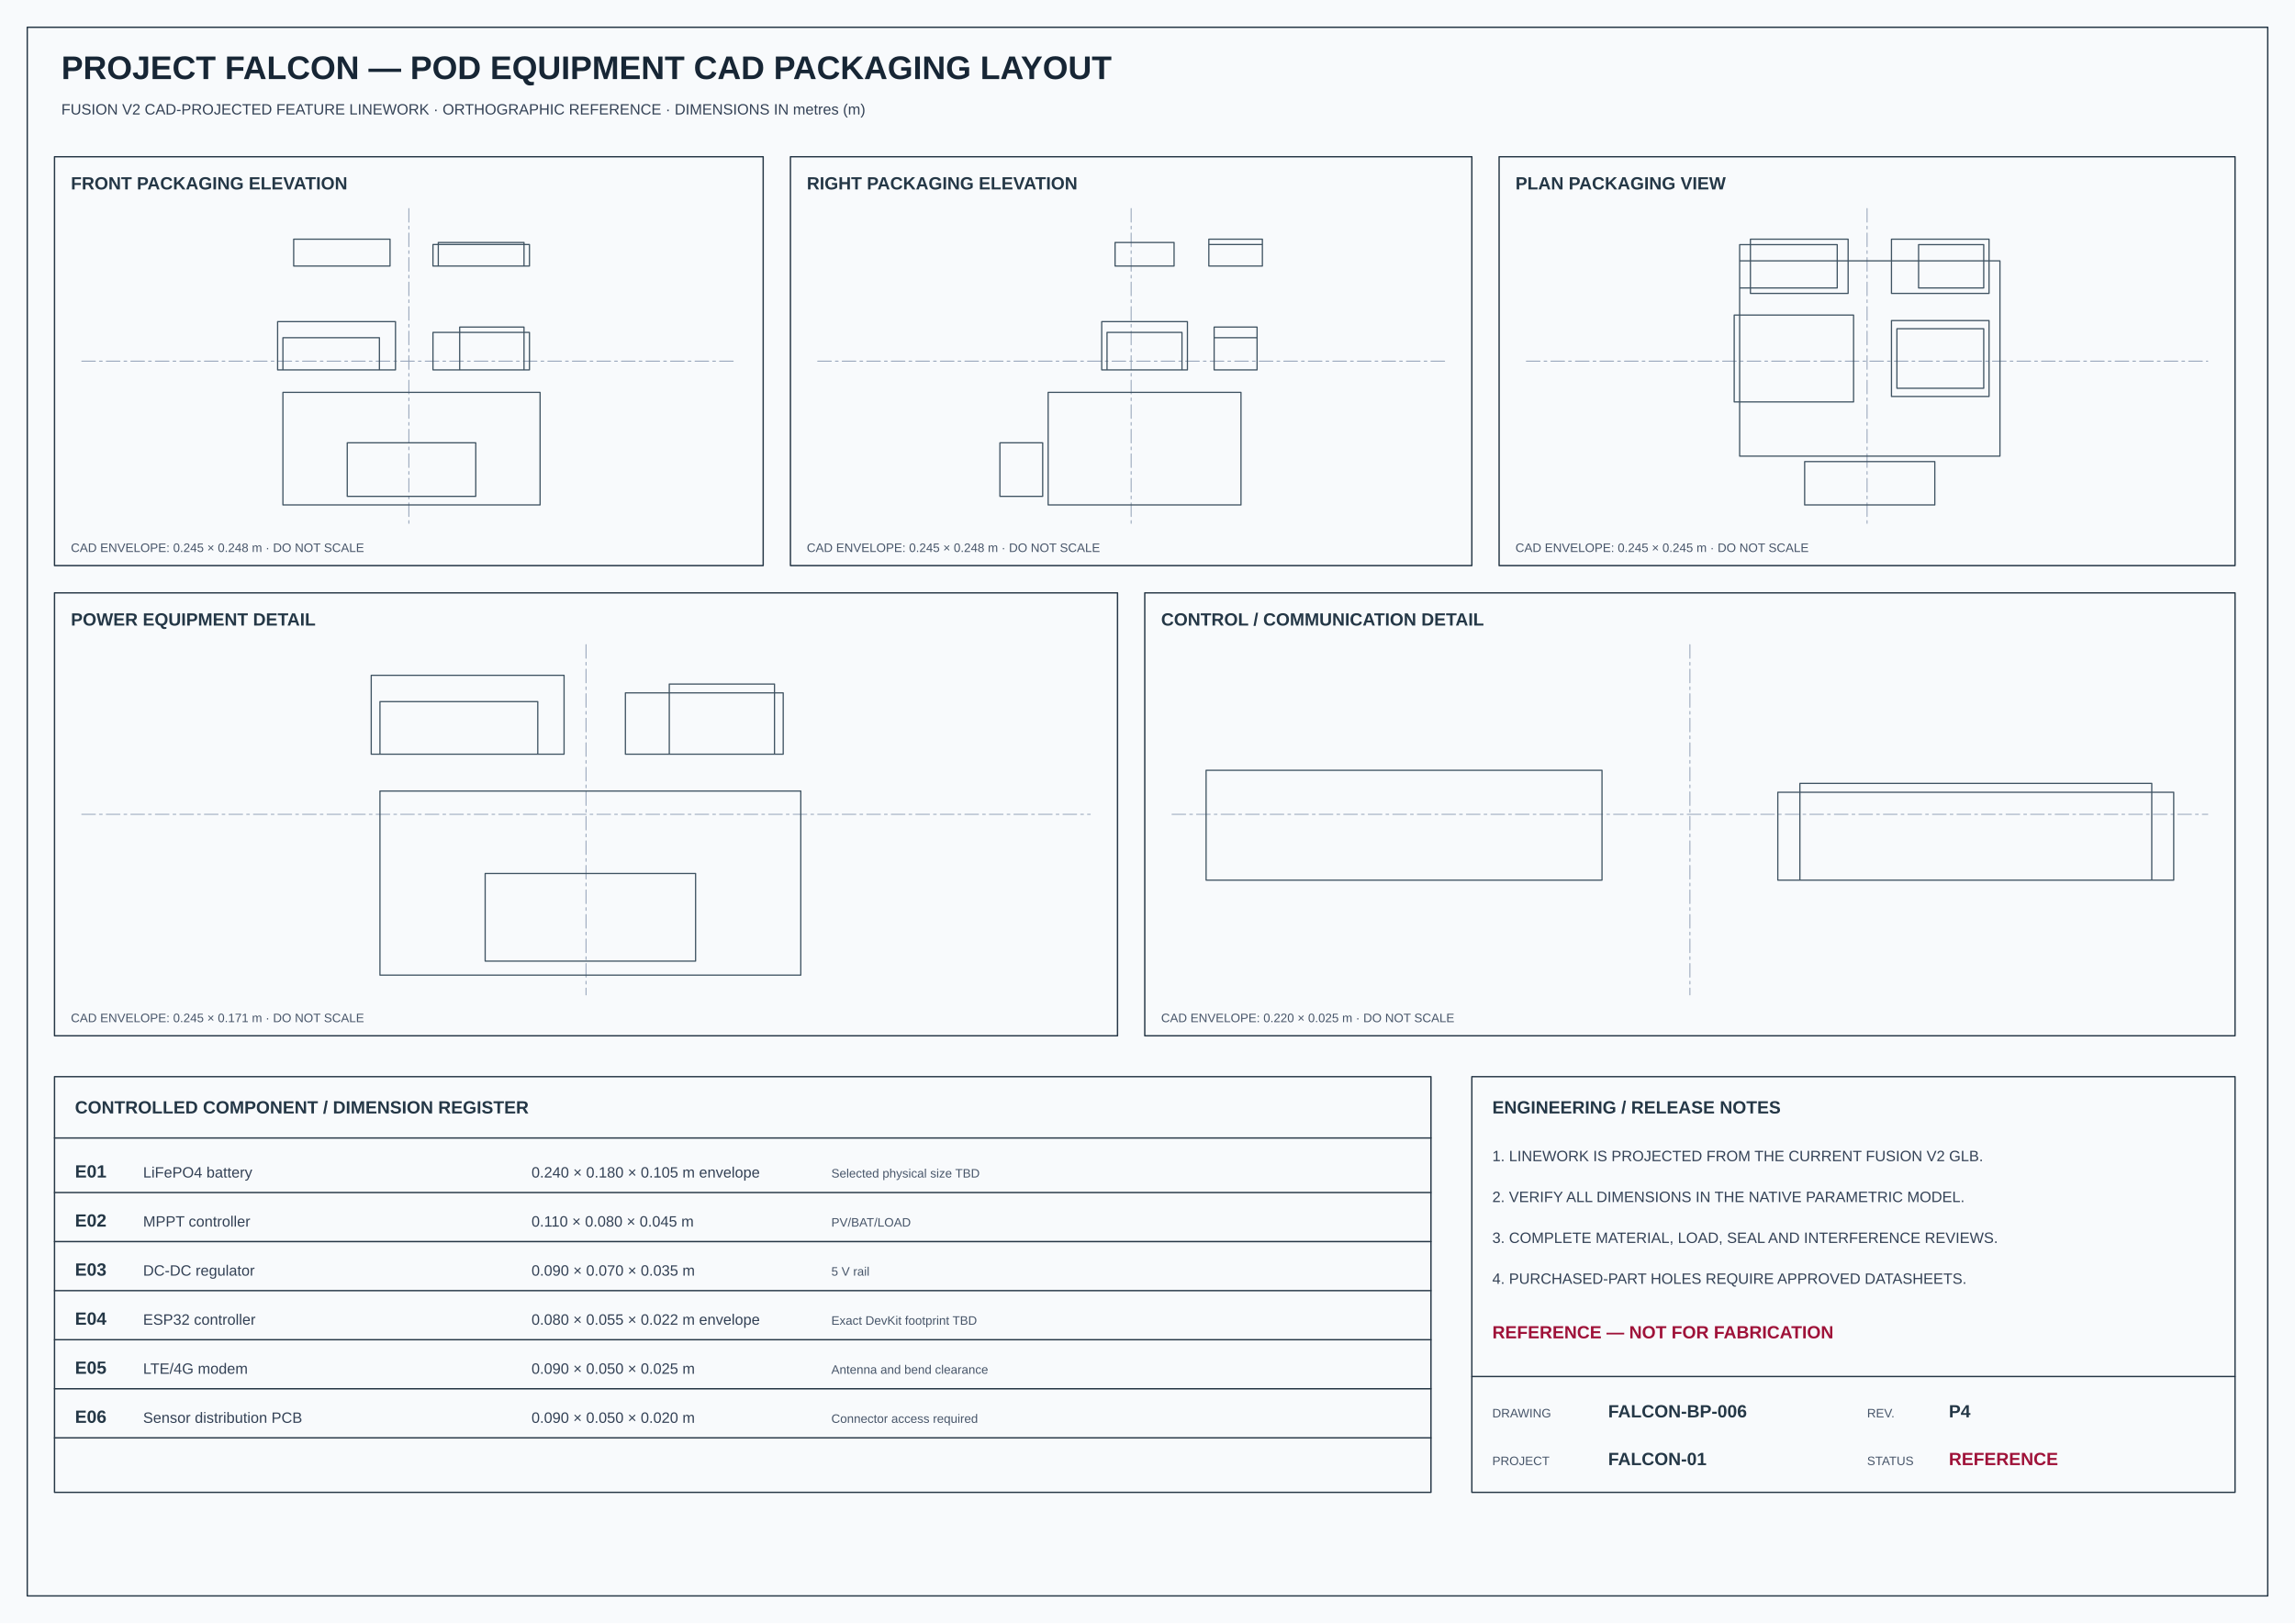
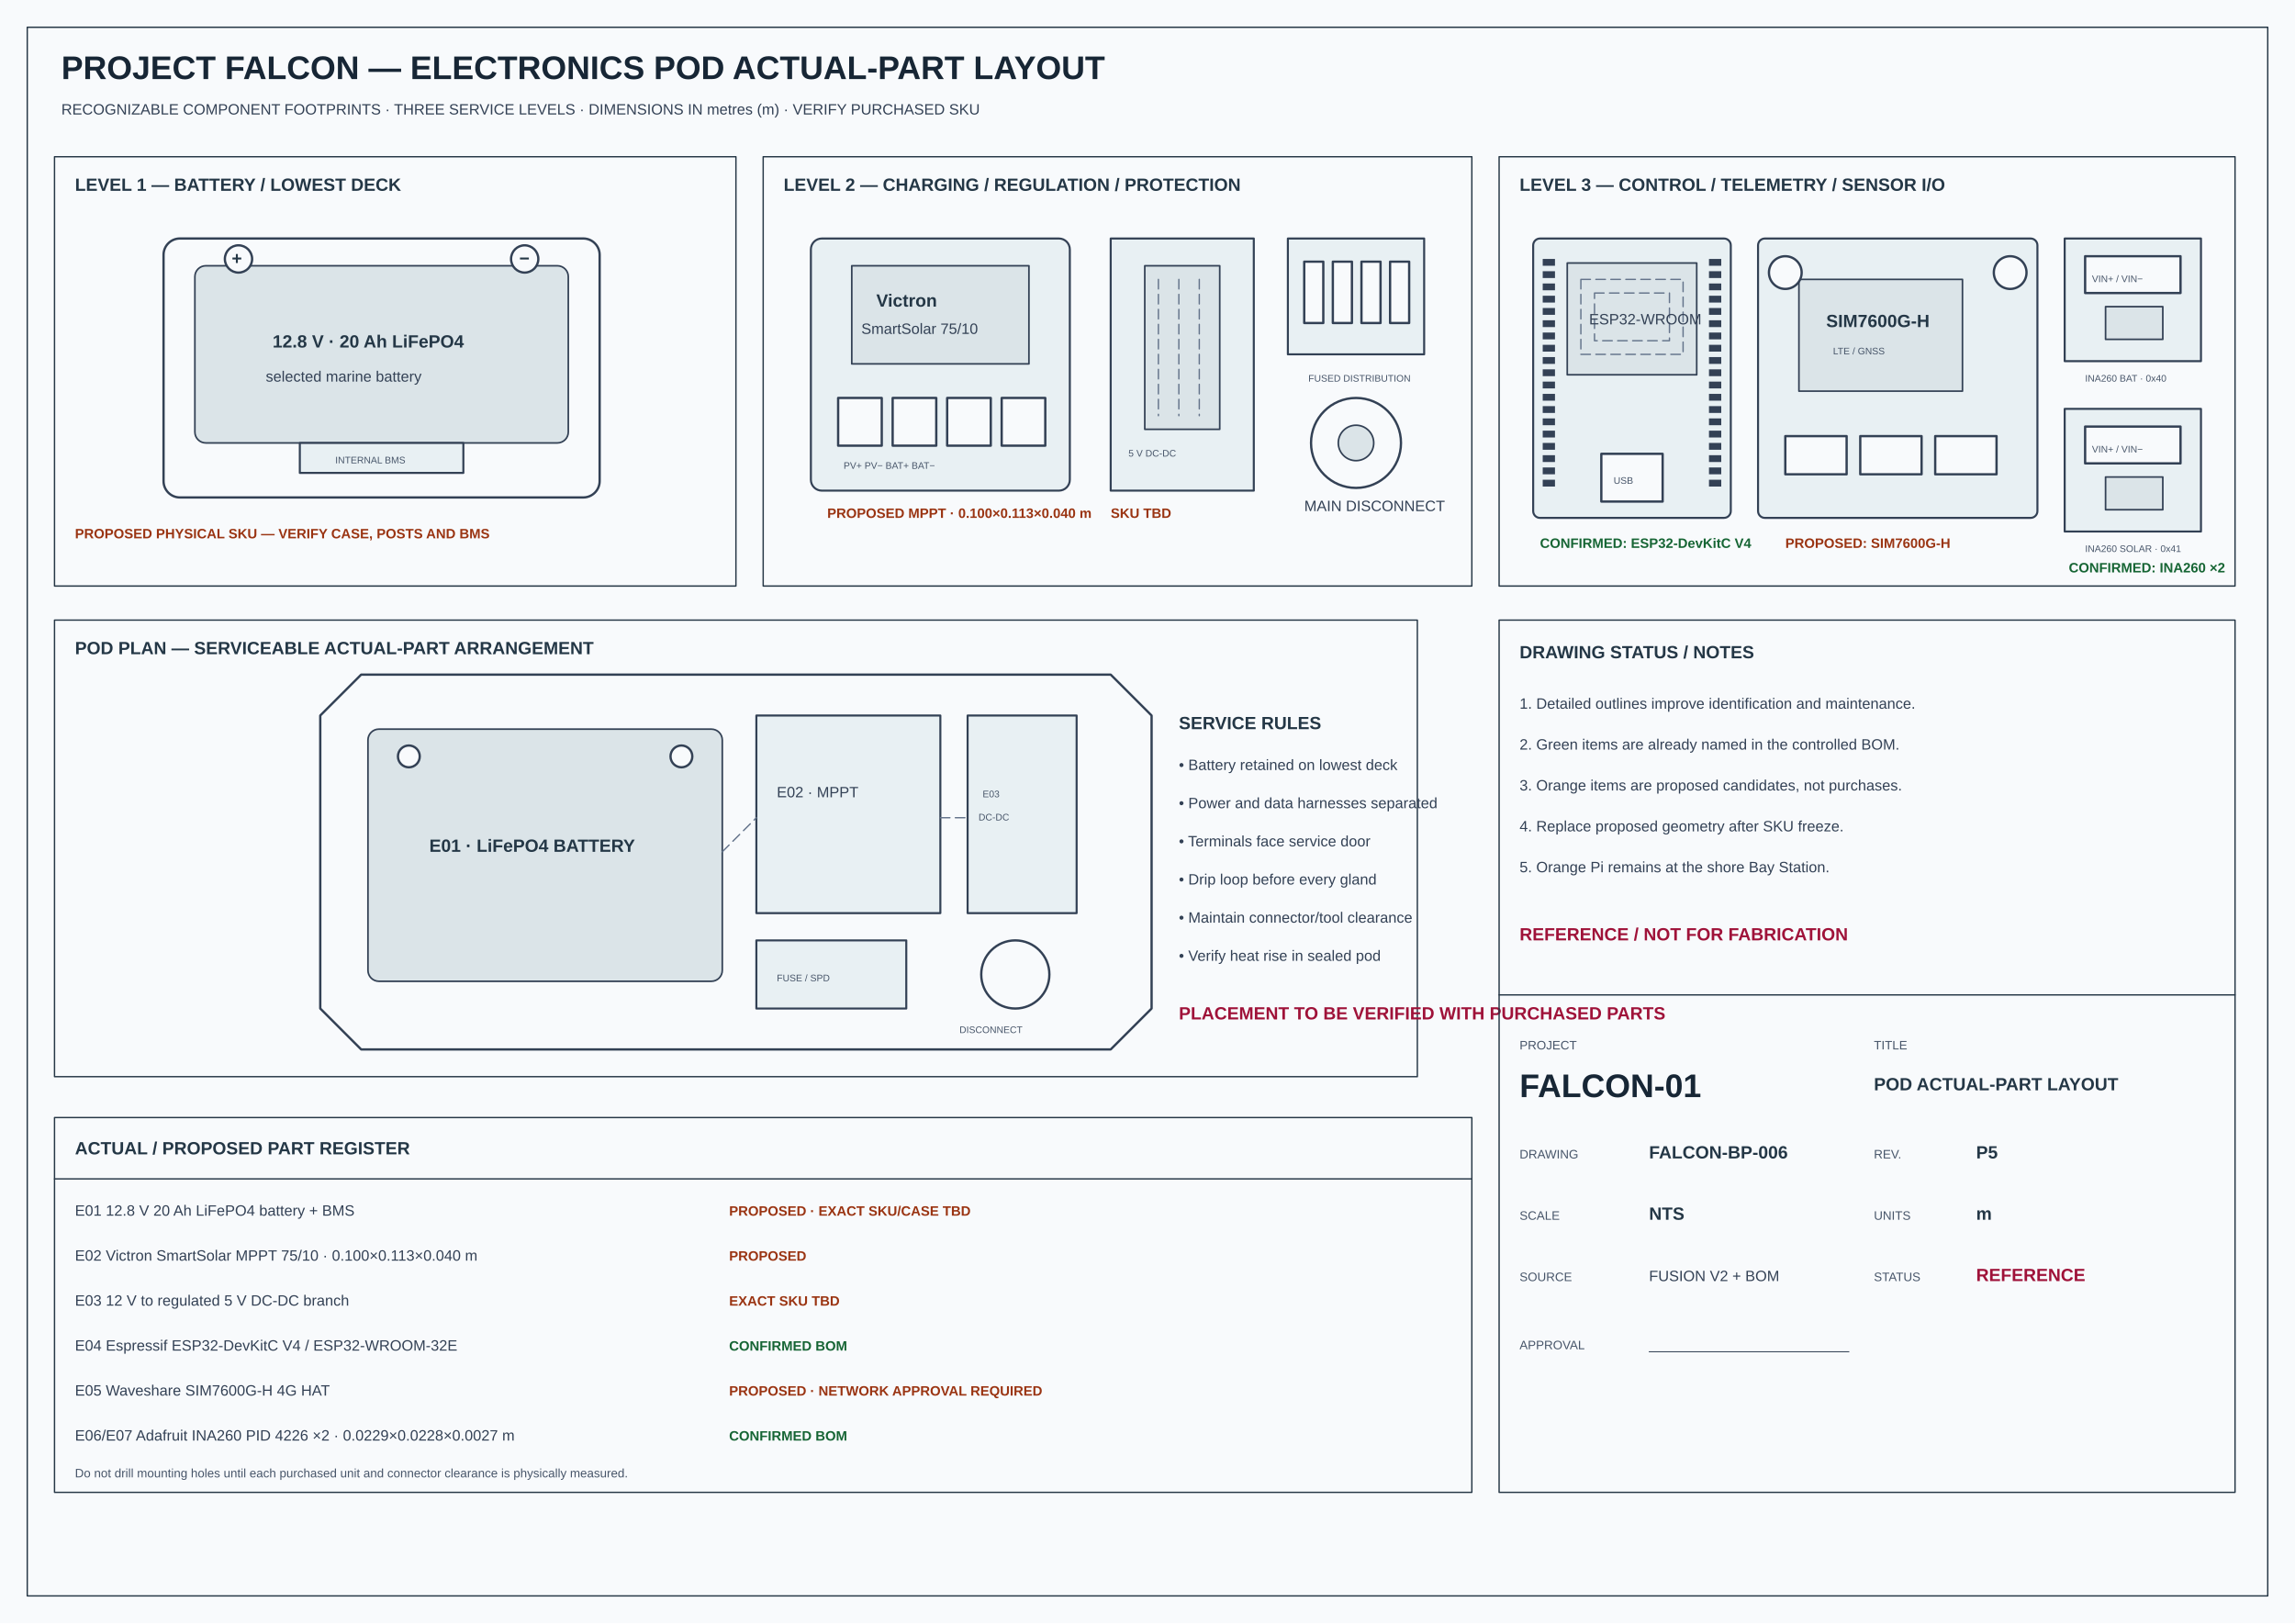
<svg xmlns="http://www.w3.org/2000/svg" width="1684" height="1191" viewBox="0 0 1684 1191">
  <defs>
-     <style>svg{shape-rendering:geometricPrecision}path,line,polyline,polygon,rect,circle,ellipse{vector-effect:non-scaling-stroke;stroke-linejoin:round;stroke-linecap:round}.b{fill:none;stroke:#263746;stroke-width:1}.o{fill:none;stroke:#3f5362;stroke-width:.9}.c{fill:none;stroke:#94a3b8;stroke-width:.7;stroke-dasharray:10 3 2 3}.d{fill:none;stroke:#475569;stroke-width:.9}.title{font-family:Arial,sans-serif;font-size:24px;font-weight:700;fill:#172635}.h{font-family:Arial,sans-serif;font-size:13px;font-weight:700;fill:#243746}.t{font-family:Arial,sans-serif;font-size:11px;fill:#334155}.s{font-family:Arial,sans-serif;font-size:9px;fill:#475569}.w{font-family:Arial,sans-serif;font-size:13px;font-weight:700;fill:#9f1239}</style>
-     <marker id="cadarr" markerWidth="8" markerHeight="8" refX="4" refY="4" orient="auto">
-       <path d="M8 4 0 0v8z" fill="#475569" />
-     </marker>
+     <style>svg{shape-rendering:geometricPrecision}path,line,polyline,polygon,rect,circle,ellipse{vector-effect:non-scaling-stroke;stroke-linejoin:round;stroke-linecap:round}.b{fill:none;stroke:#263746;stroke-width:1}.o{fill:#f8fafc;stroke:#334155;stroke-width:1.7}.pcb{fill:#e8f0f3;stroke:#334155;stroke-width:1.5}.metal{fill:#dbe4e8;stroke:#334155;stroke-width:1.2}.pin{fill:#334155;stroke:none}.wire{fill:none;stroke:#64748b;stroke-width:1;stroke-dasharray:7 4}.ctr{fill:none;stroke:#94a3b8;stroke-width:.8;stroke-dasharray:10 3 2 3}.title{font-family:Arial,sans-serif;font-size:24px;font-weight:700;fill:#172635}.h{font-family:Arial,sans-serif;font-size:13px;font-weight:700;fill:#243746}.t{font-family:Arial,sans-serif;font-size:11px;fill:#334155}.s{font-family:Arial,sans-serif;font-size:9px;fill:#475569}.xs{font-family:Arial,sans-serif;font-size:7px;fill:#475569}.w{font-family:Arial,sans-serif;font-size:13px;font-weight:700;fill:#9f1239}.ok{font-family:Arial,sans-serif;font-size:10px;font-weight:700;fill:#166534}.prop{font-family:Arial,sans-serif;font-size:10px;font-weight:700;fill:#9a3412}</style>
  </defs>
  <rect width="1684" height="1191" fill="#f8fafc" />
  <rect x="20" y="20" width="1644" height="1151" class="b" />
-   <text x="45" y="58" class="title">PROJECT FALCON — POD EQUIPMENT CAD PACKAGING LAYOUT</text>
-   <text x="45" y="84" class="t">FUSION V2 CAD-PROJECTED FEATURE LINEWORK · ORTHOGRAPHIC REFERENCE · DIMENSIONS IN metres (m)</text>
-   <rect x="40" y="115" width="520" height="300" class="b" />
-   <text x="52" y="139" class="h">FRONT PACKAGING ELEVATION</text>
-   <line x1="300.0" y1="153" x2="300.0" y2="385" class="c" />
-   <line x1="60" y1="265.0" x2="540" y2="265.0" class="c" />
-   <path d="M396.3 370.5L302.0 370.5 M396.3 370.5L207.6 370.5 M302.0 370.5L207.6 370.5 M396.3 287.9L302.0 287.9 M396.3 287.9L207.6 287.9 M302.0 287.9L207.6 287.9 M207.6 287.9L207.6 329.2 M207.6 329.2L207.6 370.5 M207.6 287.9L207.6 370.5 M396.3 287.9L396.3 370.5 M396.3 287.9L396.3 329.2 M396.3 329.2L396.3 370.5 M349.1 364.2L302.0 364.2 M302.0 364.2L254.8 364.2 M254.8 364.2L349.1 364.2 M349.1 324.9L302.0 324.9 M302.0 324.9L254.8 324.9 M254.8 324.9L349.1 324.9 M254.8 324.9L254.8 344.6 M254.8 344.6L254.8 364.2 M254.8 324.9L254.8 364.2 M349.1 324.9L349.1 364.2 M349.1 324.9L349.1 344.6 M349.1 344.6L349.1 364.2 M290.2 271.4L246.9 271.4 M290.2 271.4L203.7 271.4 M246.9 271.4L203.7 271.4 M290.2 236.0L246.9 236.0 M246.9 236.0L203.7 236.0 M203.7 236.0L290.2 236.0 M203.7 236.0L203.7 253.7 M203.7 253.7L203.7 271.4 M203.7 236.0L203.7 271.4 M290.2 236.0L290.2 271.4 M290.2 236.0L290.2 253.7 M290.2 253.7L290.2 271.4 M388.5 271.4L353.1 271.4 M388.5 271.4L317.7 271.4 M353.1 271.4L317.7 271.4 M388.5 243.9L353.1 243.9 M353.1 243.9L317.7 243.9 M317.7 243.9L388.5 243.9 M317.7 243.9L317.7 257.7 M317.7 257.7L317.7 271.4 M317.7 243.9L317.7 271.4 M388.5 243.9L388.5 271.4 M388.5 243.9L388.5 257.7 M388.5 257.7L388.5 271.4 M278.4 271.4L243.0 271.4 M278.4 271.4L207.6 271.4 M243.0 271.4L207.6 271.4 M278.4 247.8L243.0 247.8 M243.0 247.8L207.6 247.8 M207.6 247.8L278.4 247.8 M207.6 247.8L207.6 259.6 M207.6 259.6L207.6 271.4 M207.6 247.8L207.6 271.4 M278.4 247.8L278.4 271.4 M278.4 247.8L278.4 259.6 M278.4 259.6L278.4 271.4 M384.5 271.4L360.9 271.4 M384.5 271.4L337.3 271.4 M360.9 271.4L337.3 271.4 M384.5 240.0L360.9 240.0 M360.9 240.0L337.3 240.0 M337.3 240.0L384.5 240.0 M337.3 240.0L337.3 255.7 M337.3 255.7L337.3 271.4 M337.3 240.0L337.3 271.4 M384.5 240.0L384.5 271.4 M384.5 240.0L384.5 255.7 M384.5 255.7L384.5 271.4 M384.5 195.2L353.1 195.2 M384.5 195.2L321.6 195.2 M353.1 195.2L321.6 195.2 M384.5 177.9L353.1 177.9 M353.1 177.9L321.6 177.9 M321.6 177.9L384.5 177.9 M321.6 177.9L321.6 186.5 M321.6 186.5L321.6 195.2 M321.6 177.9L321.6 195.2 M384.5 177.9L384.5 195.2 M384.5 177.9L384.5 186.5 M384.5 186.5L384.5 195.2 M286.2 195.2L250.9 195.2 M286.2 195.2L215.5 195.2 M250.9 195.2L215.5 195.2 M286.2 175.5L250.9 175.5 M286.2 175.5L215.5 175.5 M250.9 175.5L215.5 175.5 M215.5 175.5L215.5 185.3 M215.5 185.3L215.5 195.2 M215.5 175.5L215.5 195.2 M286.2 175.5L286.2 195.2 M286.2 175.5L286.2 185.3 M286.2 185.3L286.2 195.2 M388.5 179.4L353.1 179.4 M353.1 179.4L317.7 179.4 M317.7 179.4L388.5 179.4 M317.7 179.4L317.7 187.3 M317.7 187.3L317.7 195.2 M317.7 179.4L317.7 195.2 M388.5 195.2L317.7 195.2 M388.5 179.4L388.5 195.2 M388.5 179.4L388.5 187.3 M388.5 187.3L388.5 195.2 M388.5 195.2L353.1 195.2 M353.1 195.2L317.7 195.2" class="o" />
-   <text x="52" y="405" class="s">CAD ENVELOPE: 0.245 × 0.248 m · DO NOT SCALE</text>
-   <rect x="580" y="115" width="500" height="300" class="b" />
-   <text x="592" y="139" class="h">RIGHT PACKAGING ELEVATION</text>
-   <line x1="830.0" y1="153" x2="830.0" y2="385" class="c" />
-   <line x1="600" y1="265.0" x2="1060" y2="265.0" class="c" />
-   <path d="M769.1 370.5L910.6 370.5 M839.8 370.5L769.1 370.5 M839.8 370.5L910.6 370.5 M910.6 287.9L769.1 287.9 M839.8 287.9L910.6 287.9 M839.8 287.9L769.1 287.9 M769.1 287.9L769.1 370.5 M910.6 287.9L910.6 370.5 M769.1 287.9L769.1 329.2 M769.1 329.2L769.1 370.5 M910.6 287.9L910.6 329.2 M910.6 329.2L910.6 370.5 M765.1 364.2L733.7 364.2 M749.4 364.2L733.7 364.2 M749.4 364.2L765.1 364.2 M765.1 324.9L733.7 324.9 M749.4 324.9L765.1 324.9 M749.4 324.9L733.7 324.9 M733.7 324.9L733.7 364.2 M765.1 324.9L765.1 364.2 M733.7 324.9L733.7 344.6 M733.7 344.6L733.7 364.2 M765.1 324.9L765.1 344.6 M765.1 344.6L765.1 364.2 M808.4 271.4L871.3 271.4 M839.8 271.4L808.4 271.4 M839.8 271.4L871.3 271.4 M871.3 236.0L808.4 236.0 M839.8 236.0L871.3 236.0 M839.8 236.0L808.4 236.0 M808.4 236.0L808.4 271.4 M871.3 236.0L871.3 271.4 M808.4 236.0L808.4 253.7 M808.4 253.7L808.4 271.4 M871.3 236.0L871.3 253.7 M871.3 253.7L871.3 271.4 M812.3 271.4L867.3 271.4 M839.8 271.4L812.3 271.4 M839.8 271.4L867.3 271.4 M867.3 243.9L812.3 243.9 M839.8 243.9L867.3 243.9 M839.8 243.9L812.3 243.9 M812.3 243.9L812.3 271.4 M867.3 243.9L867.3 271.4 M812.3 243.9L812.3 257.7 M812.3 257.7L812.3 271.4 M867.3 243.9L867.3 257.7 M867.3 257.7L867.3 271.4 M890.9 271.4L922.4 271.4 M906.7 271.4L890.9 271.4 M906.7 271.4L922.4 271.4 M922.4 247.8L890.9 247.8 M906.7 247.8L922.4 247.8 M906.7 247.8L890.9 247.8 M890.9 247.8L890.9 271.4 M922.4 247.8L922.4 271.4 M890.9 247.8L890.9 259.6 M890.9 259.6L890.9 271.4 M922.4 247.8L922.4 259.6 M922.4 259.6L922.4 271.4 M922.4 240.0L890.9 240.0 M906.7 240.0L922.4 240.0 M906.7 240.0L890.9 240.0 M890.9 240.0L890.9 271.4 M922.4 240.0L922.4 271.4 M890.9 240.0L890.9 255.7 M890.9 255.7L890.9 271.4 M922.4 240.0L922.4 255.7 M922.4 255.7L922.4 271.4 M818.2 195.2L861.5 195.2 M839.8 195.2L818.2 195.2 M839.8 195.2L861.5 195.2 M861.5 177.9L818.2 177.9 M839.8 177.9L861.5 177.9 M839.8 177.9L818.2 177.9 M818.2 177.9L818.2 195.2 M861.5 177.9L861.5 195.2 M818.2 177.9L818.2 186.5 M818.2 186.5L818.2 195.2 M861.5 177.9L861.5 186.5 M861.5 186.5L861.5 195.2 M887.0 195.2L926.3 195.2 M906.7 195.2L887.0 195.2 M906.7 195.2L926.3 195.2 M926.3 175.5L887.0 175.5 M906.7 175.5L926.3 175.5 M906.7 175.5L887.0 175.5 M887.0 175.5L887.0 195.2 M926.3 175.5L926.3 195.2 M887.0 175.5L887.0 185.3 M887.0 185.3L887.0 195.2 M926.3 175.5L926.3 185.3 M926.3 185.3L926.3 195.2 M926.3 179.4L887.0 179.4 M906.7 179.4L926.3 179.4 M906.7 179.4L887.0 179.4 M887.0 179.4L887.0 195.2 M926.3 179.4L926.3 195.2 M887.0 179.4L887.0 187.3 M887.0 187.3L887.0 195.2 M926.3 179.4L926.3 187.3 M926.3 187.3L926.3 195.2" class="o" />
-   <text x="592" y="405" class="s">CAD ENVELOPE: 0.245 × 0.248 m · DO NOT SCALE</text>
-   <rect x="1100" y="115" width="540" height="300" class="b" />
-   <text x="1112" y="139" class="h">PLAN PACKAGING VIEW</text>
-   <line x1="1370.0" y1="153" x2="1370.0" y2="385" class="c" />
-   <line x1="1120" y1="265.0" x2="1620" y2="265.0" class="c" />
-   <path d="M1467.5 191.4L1467.5 334.7 M1467.5 334.7L1276.5 334.7 M1467.5 191.4L1276.5 191.4 M1276.5 334.7L1276.5 191.4 M1276.5 263.1L1276.5 191.4 M1276.5 263.1L1276.5 334.7 M1372.0 334.7L1276.5 334.7 M1372.0 334.7L1467.5 334.7 M1467.5 263.1L1467.5 334.7 M1467.5 263.1L1467.5 191.4 M1372.0 191.4L1467.5 191.4 M1372.0 191.4L1276.5 191.4 M1419.7 338.7L1419.7 370.5 M1324.2 338.7L1419.7 338.7 M1324.2 338.7L1324.2 370.5 M1419.7 370.5L1324.2 370.5 M1324.2 354.6L1324.2 338.7 M1324.2 354.6L1324.2 370.5 M1372.0 370.5L1324.2 370.5 M1372.0 370.5L1419.7 370.5 M1419.7 354.6L1419.7 370.5 M1419.7 354.6L1419.7 338.7 M1372.0 338.7L1419.7 338.7 M1372.0 338.7L1324.2 338.7 M1360.1 294.9L1360.1 231.2 M1360.1 294.9L1272.5 294.9 M1272.5 294.9L1272.5 231.2 M1360.1 231.2L1272.5 231.2 M1272.5 263.1L1272.5 231.2 M1272.5 263.1L1272.5 294.9 M1316.3 294.9L1272.5 294.9 M1316.3 294.9L1360.1 294.9 M1360.1 263.1L1360.1 294.9 M1360.1 263.1L1360.1 231.2 M1316.3 231.2L1360.1 231.2 M1316.3 231.2L1272.5 231.2 M1459.5 290.9L1459.5 235.2 M1387.9 290.9L1459.5 290.9 M1387.9 290.9L1387.9 235.2 M1459.5 235.2L1387.9 235.2 M1387.9 263.1L1387.9 235.2 M1387.9 263.1L1387.9 290.9 M1423.7 290.9L1387.9 290.9 M1423.7 290.9L1459.5 290.9 M1459.5 263.1L1459.5 290.9 M1459.5 263.1L1459.5 235.2 M1423.7 235.2L1459.5 235.2 M1423.7 235.2L1387.9 235.2 M1348.1 179.5L1348.1 211.3 M1348.1 211.3L1276.5 211.3 M1276.5 211.3L1276.5 179.5 M1348.1 179.5L1276.5 179.5 M1276.5 195.4L1276.5 179.5 M1276.5 195.4L1276.5 211.3 M1312.3 211.3L1276.5 211.3 M1312.3 211.3L1348.1 211.3 M1348.1 195.4L1348.1 211.3 M1348.1 195.4L1348.1 179.5 M1312.3 179.5L1348.1 179.5 M1312.3 179.5L1276.5 179.5 M1455.6 211.3L1455.6 179.5 M1407.8 211.3L1455.6 211.3 M1407.8 211.3L1407.8 179.5 M1455.6 179.5L1407.8 179.5 M1407.8 195.4L1407.8 179.5 M1407.8 195.4L1407.8 211.3 M1431.7 211.3L1407.8 211.3 M1431.7 211.3L1455.6 211.3 M1455.6 195.4L1455.6 211.3 M1455.6 195.4L1455.6 179.5 M1431.7 179.5L1455.6 179.5 M1431.7 179.5L1407.8 179.5 M1455.6 241.2L1455.6 284.9 M1455.6 284.9L1391.9 284.9 M1391.9 284.9L1391.9 241.2 M1455.6 241.2L1391.9 241.2 M1391.9 263.1L1391.9 241.2 M1391.9 263.1L1391.9 284.9 M1423.7 284.9L1391.9 284.9 M1423.7 284.9L1455.6 284.9 M1455.6 263.1L1455.6 284.9 M1455.6 263.1L1455.6 241.2 M1423.7 241.2L1455.6 241.2 M1423.7 241.2L1391.9 241.2 M1356.1 215.3L1356.1 175.5 M1356.1 215.3L1284.4 215.3 M1356.1 175.5L1284.4 175.5 M1284.4 215.3L1284.4 175.5 M1284.4 195.4L1284.4 175.5 M1284.4 195.4L1284.4 215.3 M1320.3 215.3L1284.4 215.3 M1320.3 215.3L1356.1 215.3 M1356.1 195.4L1356.1 215.3 M1356.1 195.4L1356.1 175.5 M1320.3 175.5L1356.1 175.5 M1320.3 175.5L1284.4 175.5 M1459.5 175.5L1459.5 215.3 M1459.5 215.3L1387.9 215.3 M1387.9 215.3L1387.9 175.5 M1459.5 175.5L1387.9 175.5 M1387.9 195.4L1387.9 175.5 M1387.9 195.4L1387.9 215.3 M1423.7 215.3L1387.9 215.3 M1423.7 215.3L1459.5 215.3 M1459.5 195.4L1459.5 215.3 M1459.5 195.4L1459.5 175.5 M1423.7 175.5L1459.5 175.5 M1423.7 175.5L1387.9 175.5" class="o" />
-   <text x="1112" y="405" class="s">CAD ENVELOPE: 0.245 × 0.245 m · DO NOT SCALE</text>
-   <rect x="40" y="435" width="780" height="325" class="b" />
-   <text x="52" y="459" class="h">POWER EQUIPMENT DETAIL</text>
-   <line x1="430.0" y1="473" x2="430.0" y2="730" class="c" />
-   <line x1="60" y1="597.5" x2="800" y2="597.5" class="c" />
-   <path d="M587.6 715.5L433.2 715.5 M587.6 715.5L278.8 715.5 M433.2 715.5L278.8 715.5 M587.6 580.4L433.2 580.4 M587.6 580.4L278.8 580.4 M433.2 580.4L278.8 580.4 M278.8 580.4L278.8 648.0 M278.8 648.0L278.8 715.5 M278.8 580.4L278.8 715.5 M587.6 580.4L587.6 715.5 M587.6 580.4L587.6 648.0 M587.6 648.0L587.6 715.5 M510.4 705.2L433.2 705.2 M433.2 705.2L356.0 705.2 M356.0 705.2L510.4 705.2 M510.4 640.9L433.2 640.9 M433.2 640.9L356.0 640.9 M356.0 640.9L510.4 640.9 M356.0 640.9L356.0 673.0 M356.0 673.0L356.0 705.2 M356.0 640.9L356.0 705.2 M510.4 640.9L510.4 705.2 M510.4 640.9L510.4 673.0 M510.4 673.0L510.4 705.2 M413.9 553.4L343.2 553.4 M413.9 553.4L272.4 553.4 M343.2 553.4L272.4 553.4 M413.9 495.5L343.2 495.5 M343.2 495.5L272.4 495.5 M272.4 495.5L413.9 495.5 M272.4 495.5L272.4 524.4 M272.4 524.4L272.4 553.4 M272.4 495.5L272.4 553.4 M413.9 495.5L413.9 553.4 M413.9 495.5L413.9 524.4 M413.9 524.4L413.9 553.4 M574.7 553.4L516.8 553.4 M574.7 553.4L458.9 553.4 M516.8 553.4L458.9 553.4 M574.7 508.4L516.8 508.4 M516.8 508.4L458.9 508.4 M458.9 508.4L574.7 508.4 M458.9 508.4L458.9 530.9 M458.9 530.9L458.9 553.4 M458.9 508.4L458.9 553.4 M574.7 508.4L574.7 553.4 M574.7 508.4L574.7 530.9 M574.7 530.9L574.7 553.4 M394.6 553.4L336.7 553.4 M394.6 553.4L278.8 553.4 M336.7 553.4L278.8 553.4 M394.6 514.8L336.7 514.8 M336.7 514.8L278.8 514.8 M278.8 514.8L394.6 514.8 M278.8 514.8L278.8 534.1 M278.8 534.1L278.8 553.4 M278.8 514.8L278.8 553.4 M394.6 514.8L394.6 553.4 M394.6 514.8L394.6 534.1 M394.6 534.1L394.6 553.4 M568.3 553.4L529.7 553.4 M568.3 553.4L491.1 553.4 M529.7 553.4L491.1 553.4 M568.3 501.9L529.7 501.9 M529.7 501.9L491.1 501.9 M491.1 501.9L568.3 501.9 M491.1 501.9L491.1 527.7 M491.1 527.7L491.1 553.4 M491.1 501.9L491.1 553.4 M568.3 501.9L568.3 553.4 M568.3 501.9L568.3 527.7 M568.3 527.7L568.3 553.4" class="o" />
-   <text x="52" y="750" class="s">CAD ENVELOPE: 0.245 × 0.171 m · DO NOT SCALE</text>
-   <rect x="840" y="435" width="800" height="325" class="b" />
-   <text x="852" y="459" class="h">CONTROL / COMMUNICATION DETAIL</text>
-   <line x1="1240.0" y1="473" x2="1240.0" y2="730" class="c" />
-   <line x1="860" y1="597.5" x2="1620" y2="597.5" class="c" />
-   <path d="M1578.9 645.8L1449.8 645.8 M1578.9 645.8L1320.7 645.8 M1449.8 645.8L1320.7 645.8 M1578.9 574.8L1449.8 574.8 M1449.8 574.8L1320.7 574.8 M1320.7 574.8L1578.9 574.8 M1320.7 574.8L1320.7 610.3 M1320.7 610.3L1320.7 645.8 M1320.7 574.8L1320.7 645.8 M1578.9 574.8L1578.9 645.8 M1578.9 574.8L1578.9 610.3 M1578.9 610.3L1578.9 645.8 M1175.5 645.8L1030.2 645.8 M1175.5 645.8L885.0 645.8 M1030.2 645.8L885.0 645.8 M1175.5 565.2L1030.2 565.2 M1175.5 565.2L885.0 565.2 M1030.2 565.2L885.0 565.2 M885.0 565.2L885.0 605.5 M885.0 605.5L885.0 645.8 M885.0 565.2L885.0 645.8 M1175.5 565.2L1175.5 645.8 M1175.5 565.2L1175.5 605.5 M1175.5 605.5L1175.5 645.8 M1595.0 581.3L1449.8 581.3 M1449.8 581.3L1304.5 581.3 M1304.5 581.3L1595.0 581.3 M1304.5 581.3L1304.5 613.6 M1304.5 613.6L1304.5 645.8 M1304.5 581.3L1304.5 645.8 M1595.0 645.8L1304.5 645.8 M1595.0 581.3L1595.0 645.8 M1595.0 581.3L1595.0 613.6 M1595.0 613.6L1595.0 645.8 M1595.0 645.8L1449.8 645.8 M1449.8 645.8L1304.5 645.8" class="o" />
-   <text x="852" y="750" class="s">CAD ENVELOPE: 0.220 × 0.025 m · DO NOT SCALE</text>
-   <rect x="40" y="790" width="1010" height="305" class="b" />
-   <text x="55" y="817" class="h">CONTROLLED COMPONENT / DIMENSION REGISTER</text>
-   <line x1="40" y1="835" x2="1050" y2="835" class="b" />
-   <text x="55" y="864" class="h">E01</text>
-   <text x="105" y="864" class="t">LiFePO4 battery</text>
-   <text x="390" y="864" class="t">0.240 × 0.180 × 0.105 m envelope</text>
-   <text x="610" y="864" class="s">Selected physical size TBD</text>
-   <line x1="40" y1="875" x2="1050" y2="875" class="b" />
-   <text x="55" y="900" class="h">E02</text>
-   <text x="105" y="900" class="t">MPPT controller</text>
-   <text x="390" y="900" class="t">0.110 × 0.080 × 0.045 m</text>
-   <text x="610" y="900" class="s">PV/BAT/LOAD</text>
-   <line x1="40" y1="911" x2="1050" y2="911" class="b" />
-   <text x="55" y="936" class="h">E03</text>
-   <text x="105" y="936" class="t">DC-DC regulator</text>
-   <text x="390" y="936" class="t">0.090 × 0.070 × 0.035 m</text>
-   <text x="610" y="936" class="s">5 V rail</text>
-   <line x1="40" y1="947" x2="1050" y2="947" class="b" />
-   <text x="55" y="972" class="h">E04</text>
-   <text x="105" y="972" class="t">ESP32 controller</text>
-   <text x="390" y="972" class="t">0.080 × 0.055 × 0.022 m envelope</text>
-   <text x="610" y="972" class="s">Exact DevKit footprint TBD</text>
-   <line x1="40" y1="983" x2="1050" y2="983" class="b" />
-   <text x="55" y="1008" class="h">E05</text>
-   <text x="105" y="1008" class="t">LTE/4G modem</text>
-   <text x="390" y="1008" class="t">0.090 × 0.050 × 0.025 m</text>
-   <text x="610" y="1008" class="s">Antenna and bend clearance</text>
-   <line x1="40" y1="1019" x2="1050" y2="1019" class="b" />
-   <text x="55" y="1044" class="h">E06</text>
-   <text x="105" y="1044" class="t">Sensor distribution PCB</text>
-   <text x="390" y="1044" class="t">0.090 × 0.050 × 0.020 m</text>
-   <text x="610" y="1044" class="s">Connector access required</text>
-   <line x1="40" y1="1055" x2="1050" y2="1055" class="b" />
-   <rect x="1080" y="790" width="560" height="305" class="b" />
-   <text x="1095" y="817" class="h">ENGINEERING / RELEASE NOTES</text>
-   <text x="1095" y="852" class="t">1. LINEWORK IS PROJECTED FROM THE CURRENT FUSION V2 GLB.</text>
-   <text x="1095" y="882" class="t">2. VERIFY ALL DIMENSIONS IN THE NATIVE PARAMETRIC MODEL.</text>
-   <text x="1095" y="912" class="t">3. COMPLETE MATERIAL, LOAD, SEAL AND INTERFERENCE REVIEWS.</text>
-   <text x="1095" y="942" class="t">4. PURCHASED-PART HOLES REQUIRE APPROVED DATASHEETS.</text>
-   <text x="1095" y="982" class="w">REFERENCE — NOT FOR FABRICATION</text>
-   <line x1="1080" y1="1010" x2="1640" y2="1010" class="b" />
-   <text x="1095" y="1040" class="s">DRAWING</text>
-   <text x="1180" y="1040" class="h">FALCON-BP-006</text>
-   <text x="1370" y="1040" class="s">REV.</text>
-   <text x="1430" y="1040" class="h">P4</text>
-   <text x="1095" y="1075" class="s">PROJECT</text>
-   <text x="1180" y="1075" class="h">FALCON-01</text>
-   <text x="1370" y="1075" class="s">STATUS</text>
-   <text x="1430" y="1075" class="w">REFERENCE</text>
+   <text x="45" y="58" class="title">PROJECT FALCON — ELECTRONICS POD ACTUAL-PART LAYOUT</text>
+   <text x="45" y="84" class="t">RECOGNIZABLE COMPONENT FOOTPRINTS · THREE SERVICE LEVELS · DIMENSIONS IN metres (m) · VERIFY PURCHASED SKU</text>
+   <rect x="40" y="115" width="500" height="315" class="b" />
+   <text x="55" y="140" class="h">LEVEL 1 — BATTERY / LOWEST DECK</text>
+   <rect x="120" y="175" width="320" height="190" rx="12" class="o" />
+   <rect x="143" y="195" width="274" height="130" rx="8" class="metal" />
+   <circle cx="175" cy="190" r="10" class="o" />
+   <text x="170" y="194" class="h">+</text>
+   <circle cx="385" cy="190" r="10" class="o" />
+   <text x="381" y="194" class="h">−</text>
+   <rect x="220" y="325" width="120" height="22" class="pcb" />
+   <text x="246" y="340" class="xs">INTERNAL BMS</text>
+   <text x="200" y="255" class="h">12.8 V · 20 Ah LiFePO4</text>
+   <text x="195" y="280" class="t">selected marine battery</text>
+   <text x="55" y="395" class="prop">PROPOSED PHYSICAL SKU — VERIFY CASE, POSTS AND BMS</text>
+   <rect x="560" y="115" width="520" height="315" class="b" />
+   <text x="575" y="140" class="h">LEVEL 2 — CHARGING / REGULATION / PROTECTION</text>
+   <rect x="595" y="175" width="190" height="185" rx="8" class="pcb" />
+   <rect x="625" y="195" width="130" height="72" class="metal" />
+   <text x="643" y="225" class="h">Victron</text>
+   <text x="632" y="245" class="t">SmartSolar 75/10</text>
+   <rect x="615" y="292" width="32" height="35" class="o" />
+   <rect x="655" y="292" width="32" height="35" class="o" />
+   <rect x="695" y="292" width="32" height="35" class="o" />
+   <rect x="735" y="292" width="32" height="35" class="o" />
+   <text x="619" y="344" class="xs">PV+ PV− BAT+ BAT−</text>
+   <text x="607" y="380" class="prop">PROPOSED MPPT · 0.100×0.113×0.040 m</text>
+   <rect x="815" y="175" width="105" height="185" class="pcb" />
+   <rect x="840" y="195" width="55" height="120" class="metal" />
+   <line x1="850" y1="205" x2="850" y2="305" class="wire" />
+   <line x1="865" y1="205" x2="865" y2="305" class="wire" />
+   <line x1="880" y1="205" x2="880" y2="305" class="wire" />
+   <text x="828" y="335" class="xs">5 V DC-DC</text>
+   <text x="815" y="380" class="prop">SKU TBD</text>
+   <rect x="945" y="175" width="100" height="85" class="pcb" />
+   <rect x="957" y="192" width="14" height="45" class="o" />
+   <rect x="978" y="192" width="14" height="45" class="o" />
+   <rect x="999" y="192" width="14" height="45" class="o" />
+   <rect x="1020" y="192" width="14" height="45" class="o" />
+   <text x="960" y="280" class="xs">FUSED DISTRIBUTION</text>
+   <circle cx="995" cy="325" r="33" class="o" />
+   <circle cx="995" cy="325" r="13" class="metal" />
+   <text x="957" y="375" class="t">MAIN DISCONNECT</text>
+   <rect x="1100" y="115" width="540" height="315" class="b" />
+   <text x="1115" y="140" class="h">LEVEL 3 — CONTROL / TELEMETRY / SENSOR I/O</text>
+   <rect x="1125" y="175" width="145" height="205" rx="5" class="pcb" />
+   <rect x="1150" y="193" width="95" height="82" class="metal" />
+   <path d="M1160 205h75v55h-75zM1170 215h55v35h-55z" class="wire" />
+   <text x="1166" y="238" class="t">ESP32-WROOM</text>
+   <rect x="1175" y="333" width="45" height="35" class="o" />
+   <text x="1184" y="355" class="xs">USB</text>
+   <rect x="1132" y="190" width="9" height="5" class="pin" />
+   <rect x="1132" y="199" width="9" height="5" class="pin" />
+   <rect x="1132" y="208" width="9" height="5" class="pin" />
+   <rect x="1132" y="217" width="9" height="5" class="pin" />
+   <rect x="1132" y="226" width="9" height="5" class="pin" />
+   <rect x="1132" y="235" width="9" height="5" class="pin" />
+   <rect x="1132" y="244" width="9" height="5" class="pin" />
+   <rect x="1132" y="253" width="9" height="5" class="pin" />
+   <rect x="1132" y="262" width="9" height="5" class="pin" />
+   <rect x="1132" y="271" width="9" height="5" class="pin" />
+   <rect x="1132" y="280" width="9" height="5" class="pin" />
+   <rect x="1132" y="289" width="9" height="5" class="pin" />
+   <rect x="1132" y="298" width="9" height="5" class="pin" />
+   <rect x="1132" y="307" width="9" height="5" class="pin" />
+   <rect x="1132" y="316" width="9" height="5" class="pin" />
+   <rect x="1132" y="325" width="9" height="5" class="pin" />
+   <rect x="1132" y="334" width="9" height="5" class="pin" />
+   <rect x="1132" y="343" width="9" height="5" class="pin" />
+   <rect x="1132" y="352" width="9" height="5" class="pin" />
+   <rect x="1254" y="190" width="9" height="5" class="pin" />
+   <rect x="1254" y="199" width="9" height="5" class="pin" />
+   <rect x="1254" y="208" width="9" height="5" class="pin" />
+   <rect x="1254" y="217" width="9" height="5" class="pin" />
+   <rect x="1254" y="226" width="9" height="5" class="pin" />
+   <rect x="1254" y="235" width="9" height="5" class="pin" />
+   <rect x="1254" y="244" width="9" height="5" class="pin" />
+   <rect x="1254" y="253" width="9" height="5" class="pin" />
+   <rect x="1254" y="262" width="9" height="5" class="pin" />
+   <rect x="1254" y="271" width="9" height="5" class="pin" />
+   <rect x="1254" y="280" width="9" height="5" class="pin" />
+   <rect x="1254" y="289" width="9" height="5" class="pin" />
+   <rect x="1254" y="298" width="9" height="5" class="pin" />
+   <rect x="1254" y="307" width="9" height="5" class="pin" />
+   <rect x="1254" y="316" width="9" height="5" class="pin" />
+   <rect x="1254" y="325" width="9" height="5" class="pin" />
+   <rect x="1254" y="334" width="9" height="5" class="pin" />
+   <rect x="1254" y="343" width="9" height="5" class="pin" />
+   <rect x="1254" y="352" width="9" height="5" class="pin" />
+   <text x="1130" y="402" class="ok">CONFIRMED: ESP32-DevKitC V4</text>
+   <rect x="1290" y="175" width="205" height="205" rx="5" class="pcb" />
+   <rect x="1320" y="205" width="120" height="82" class="metal" />
+   <text x="1340" y="240" class="h">SIM7600G-H</text>
+   <text x="1345" y="260" class="xs">LTE / GNSS</text>
+   <circle cx="1310" cy="200" r="12" class="o" />
+   <circle cx="1475" cy="200" r="12" class="o" />
+   <rect x="1310" y="320" width="45" height="28" class="o" />
+   <rect x="1365" y="320" width="45" height="28" class="o" />
+   <rect x="1420" y="320" width="45" height="28" class="o" />
+   <text x="1310" y="402" class="prop">PROPOSED: SIM7600G-H</text>
+   <rect x="1515" y="175" width="100" height="90" class="pcb" />
+   <rect x="1530" y="188" width="70" height="27" class="o" />
+   <text x="1535" y="207" class="xs">VIN+ / VIN−</text>
+   <rect x="1545" y="225" width="42" height="24" class="metal" />
+   <text x="1530" y="280" class="xs">INA260 BAT · 0x40</text>
+   <rect x="1515" y="300" width="100" height="90" class="pcb" />
+   <rect x="1530" y="313" width="70" height="27" class="o" />
+   <text x="1535" y="332" class="xs">VIN+ / VIN−</text>
+   <rect x="1545" y="350" width="42" height="24" class="metal" />
+   <text x="1530" y="405" class="xs">INA260 SOLAR · 0x41</text>
+   <text x="1518" y="420" class="ok">CONFIRMED: INA260 ×2</text>
+   <rect x="40" y="455" width="1000" height="335" class="b" />
+   <text x="55" y="480" class="h">POD PLAN — SERVICEABLE ACTUAL-PART ARRANGEMENT</text>
+   <polygon points="235,525 265,495 815,495 845,525 845,740 815,770 265,770 235,740" class="o" />
+   <rect x="270" y="535" width="260" height="185" rx="8" class="metal" />
+   <text x="315" y="625" class="h">E01 · LiFePO4 BATTERY</text>
+   <circle cx="300" cy="555" r="8" class="o" />
+   <circle cx="500" cy="555" r="8" class="o" />
+   <rect x="555" y="525" width="135" height="145" class="pcb" />
+   <text x="570" y="585" class="t">E02 · MPPT</text>
+   <rect x="710" y="525" width="80" height="145" class="pcb" />
+   <text x="721" y="585" class="xs">E03</text>
+   <text x="718" y="602" class="xs">DC-DC</text>
+   <rect x="555" y="690" width="110" height="50" class="pcb" />
+   <text x="570" y="720" class="xs">FUSE / SPD</text>
+   <circle cx="745" cy="715" r="25" class="o" />
+   <text x="704" y="758" class="xs">DISCONNECT</text>
+   <line x1="530" y1="625" x2="555" y2="600" class="wire" />
+   <line x1="690" y1="600" x2="710" y2="600" class="wire" />
+   <text x="865" y="535" class="h">SERVICE RULES</text>
+   <text x="865" y="565" class="t">• Battery retained on lowest deck</text>
+   <text x="865" y="593" class="t">• Power and data harnesses separated</text>
+   <text x="865" y="621" class="t">• Terminals face service door</text>
+   <text x="865" y="649" class="t">• Drip loop before every gland</text>
+   <text x="865" y="677" class="t">• Maintain connector/tool clearance</text>
+   <text x="865" y="705" class="t">• Verify heat rise in sealed pod</text>
+   <text x="865" y="748" class="w">PLACEMENT TO BE VERIFIED WITH PURCHASED PARTS</text>
+   <rect x="40" y="820" width="1040" height="275" class="b" />
+   <text x="55" y="847" class="h">ACTUAL / PROPOSED PART REGISTER</text>
+   <line x1="40" y1="865" x2="1080" y2="865" class="b" />
+   <text x="55" y="892" class="t">E01  12.8 V 20 Ah LiFePO4 battery + BMS</text>
+   <text x="535" y="892" class="prop">PROPOSED · EXACT SKU/CASE TBD</text>
+   <text x="55" y="925" class="t">E02  Victron SmartSolar MPPT 75/10 · 0.100×0.113×0.040 m</text>
+   <text x="535" y="925" class="prop">PROPOSED</text>
+   <text x="55" y="958" class="t">E03  12 V to regulated 5 V DC-DC branch</text>
+   <text x="535" y="958" class="prop">EXACT SKU TBD</text>
+   <text x="55" y="991" class="t">E04  Espressif ESP32-DevKitC V4 / ESP32-WROOM-32E</text>
+   <text x="535" y="991" class="ok">CONFIRMED BOM</text>
+   <text x="55" y="1024" class="t">E05  Waveshare SIM7600G-H 4G HAT</text>
+   <text x="535" y="1024" class="prop">PROPOSED · NETWORK APPROVAL REQUIRED</text>
+   <text x="55" y="1057" class="t">E06/E07  Adafruit INA260 PID 4226 ×2 · 0.0229×0.0228×0.0027 m</text>
+   <text x="535" y="1057" class="ok">CONFIRMED BOM</text>
+   <text x="55" y="1084" class="s">Do not drill mounting holes until each purchased unit and connector clearance is physically measured.</text>
+   <rect x="1100" y="455" width="540" height="640" class="b" />
+   <text x="1115" y="483" class="h">DRAWING STATUS / NOTES</text>
+   <text x="1115" y="520" class="t">1. Detailed outlines improve identification and maintenance.</text>
+   <text x="1115" y="550" class="t">2. Green items are already named in the controlled BOM.</text>
+   <text x="1115" y="580" class="t">3. Orange items are proposed candidates, not purchases.</text>
+   <text x="1115" y="610" class="t">4. Replace proposed geometry after SKU freeze.</text>
+   <text x="1115" y="640" class="t">5. Orange Pi remains at the shore Bay Station.</text>
+   <text x="1115" y="690" class="w">REFERENCE / NOT FOR FABRICATION</text>
+   <line x1="1100" y1="730" x2="1640" y2="730" class="b" />
+   <text x="1115" y="770" class="s">PROJECT</text>
+   <text x="1115" y="805" class="title">FALCON-01</text>
+   <text x="1375" y="770" class="s">TITLE</text>
+   <text x="1375" y="800" class="h">POD ACTUAL-PART LAYOUT</text>
+   <text x="1115" y="850" class="s">DRAWING</text>
+   <text x="1210" y="850" class="h">FALCON-BP-006</text>
+   <text x="1375" y="850" class="s">REV.</text>
+   <text x="1450" y="850" class="h">P5</text>
+   <text x="1115" y="895" class="s">SCALE</text>
+   <text x="1210" y="895" class="h">NTS</text>
+   <text x="1375" y="895" class="s">UNITS</text>
+   <text x="1450" y="895" class="h">m</text>
+   <text x="1115" y="940" class="s">SOURCE</text>
+   <text x="1210" y="940" class="t">FUSION V2 + BOM</text>
+   <text x="1375" y="940" class="s">STATUS</text>
+   <text x="1450" y="940" class="w">REFERENCE</text>
+   <text x="1115" y="990" class="s">APPROVAL</text>
+   <text x="1210" y="990" class="t">________________________</text>
</svg>
